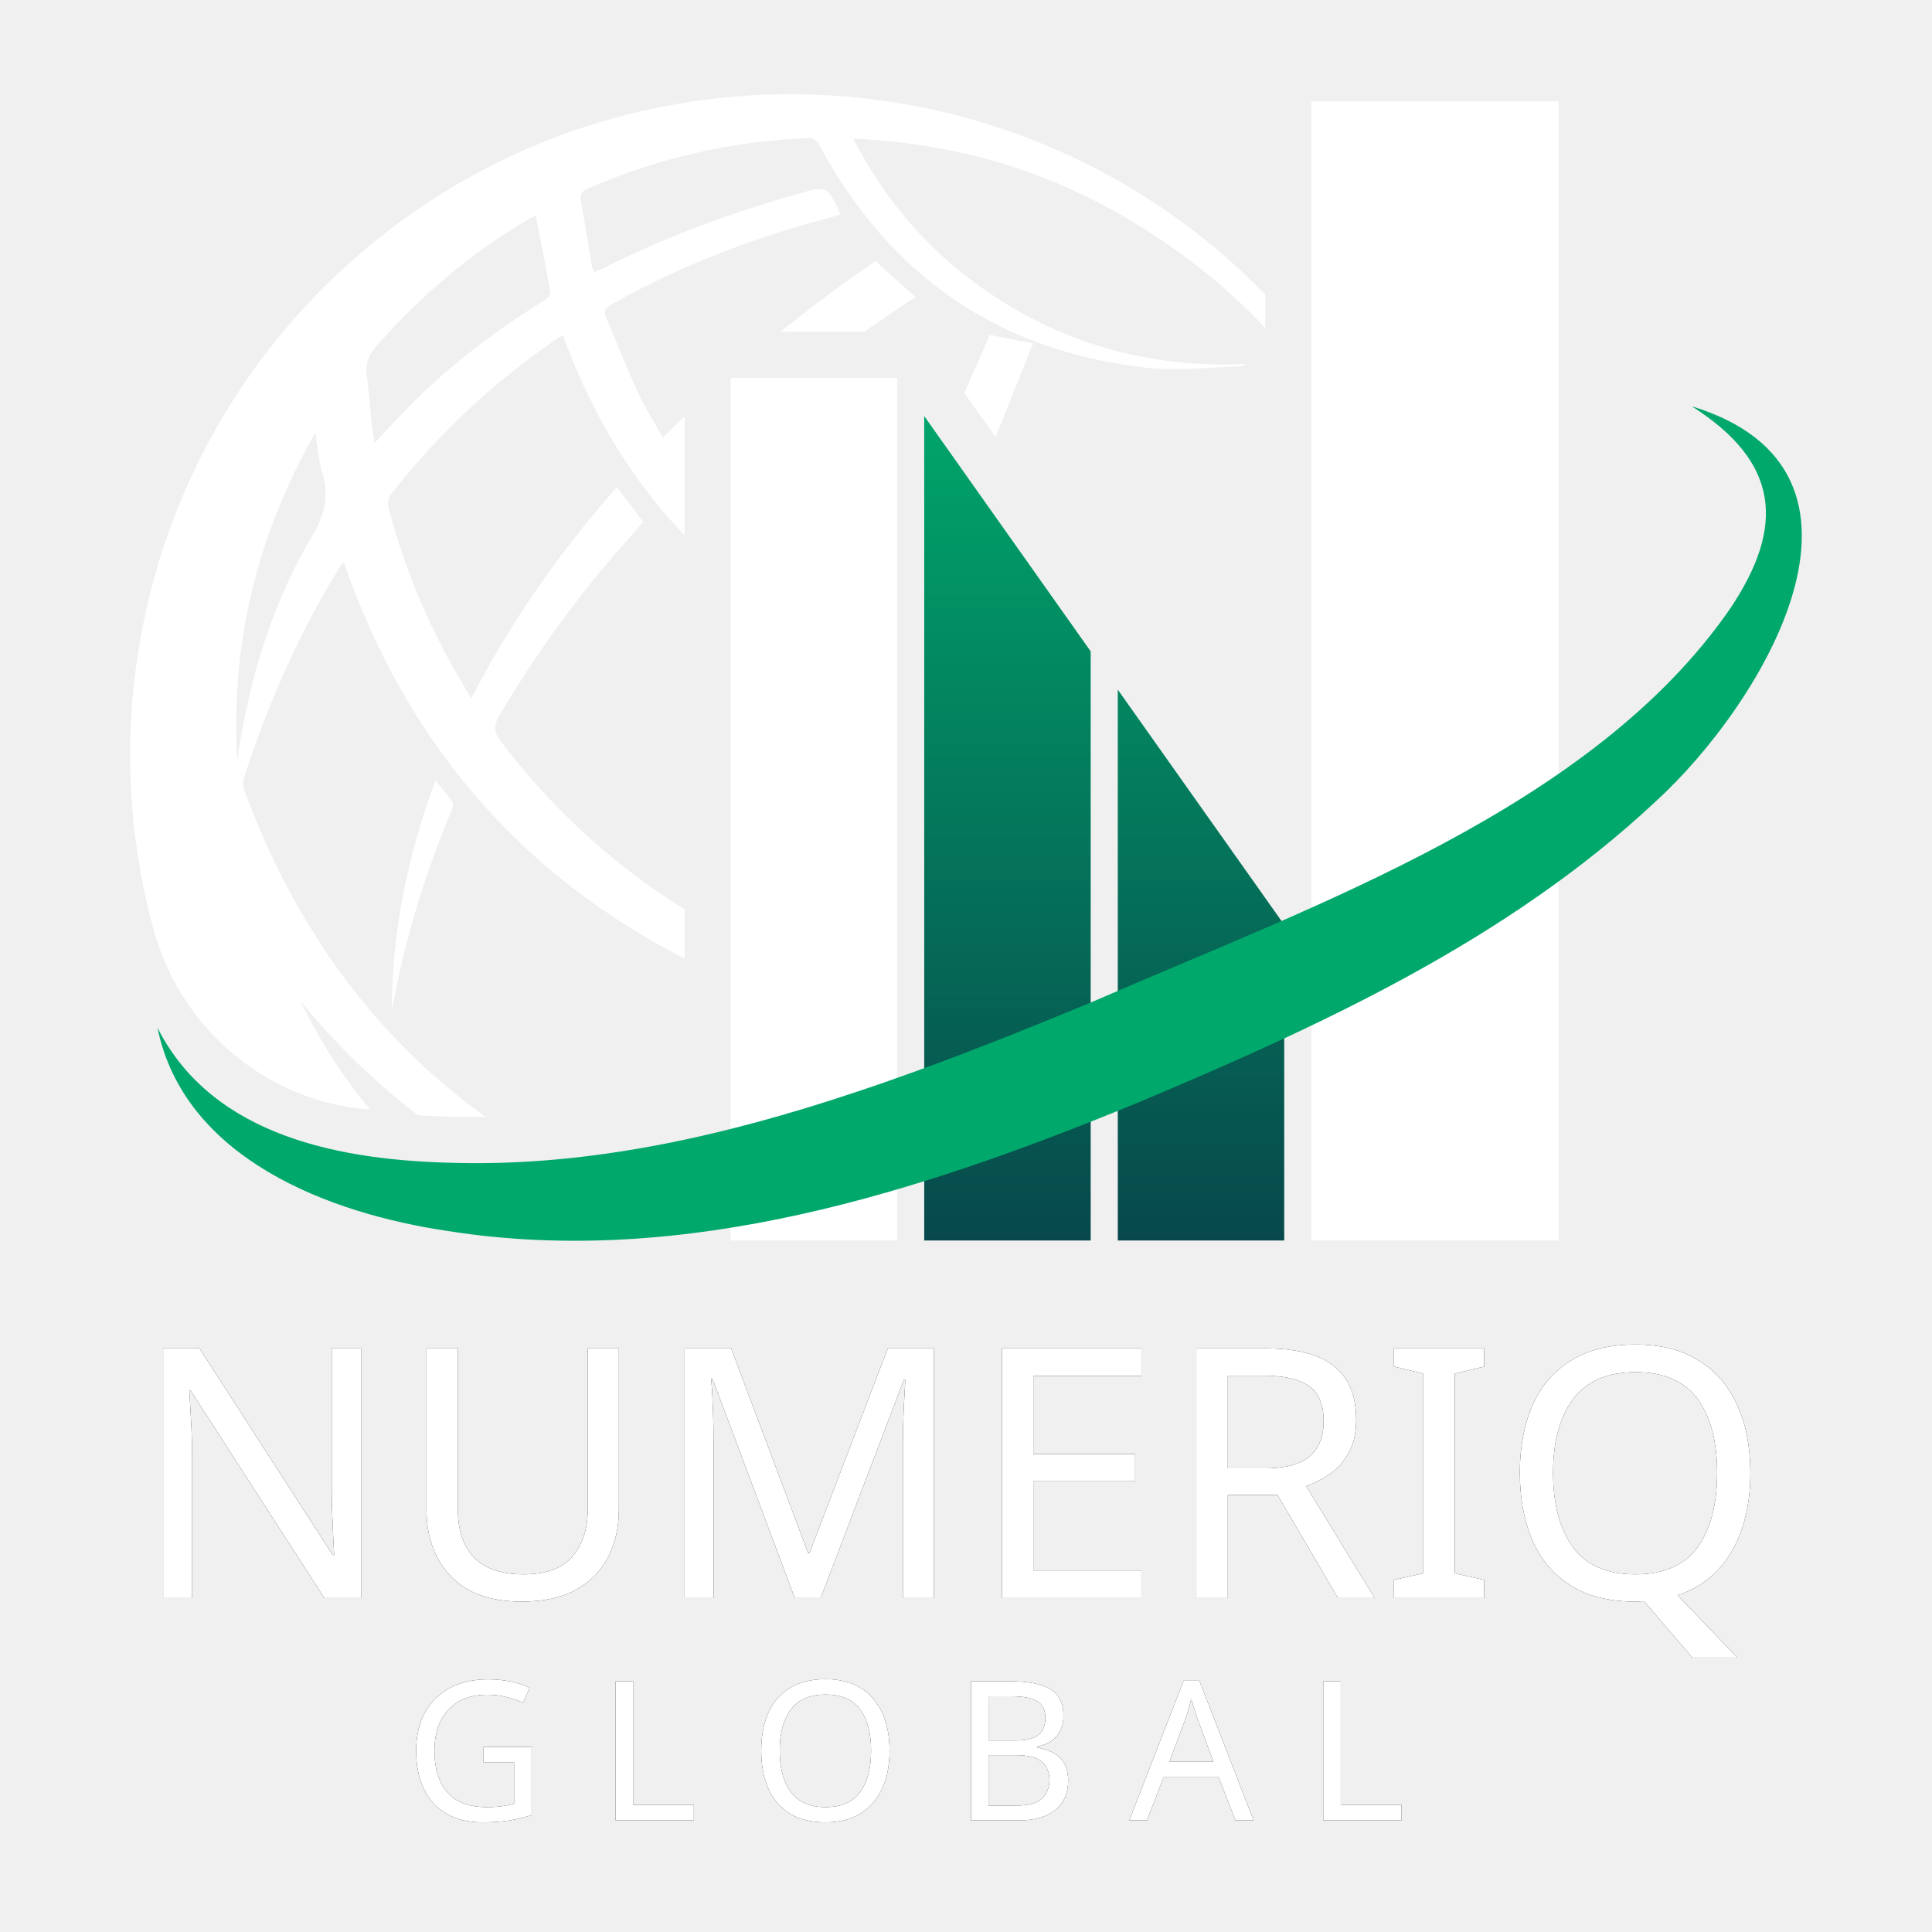
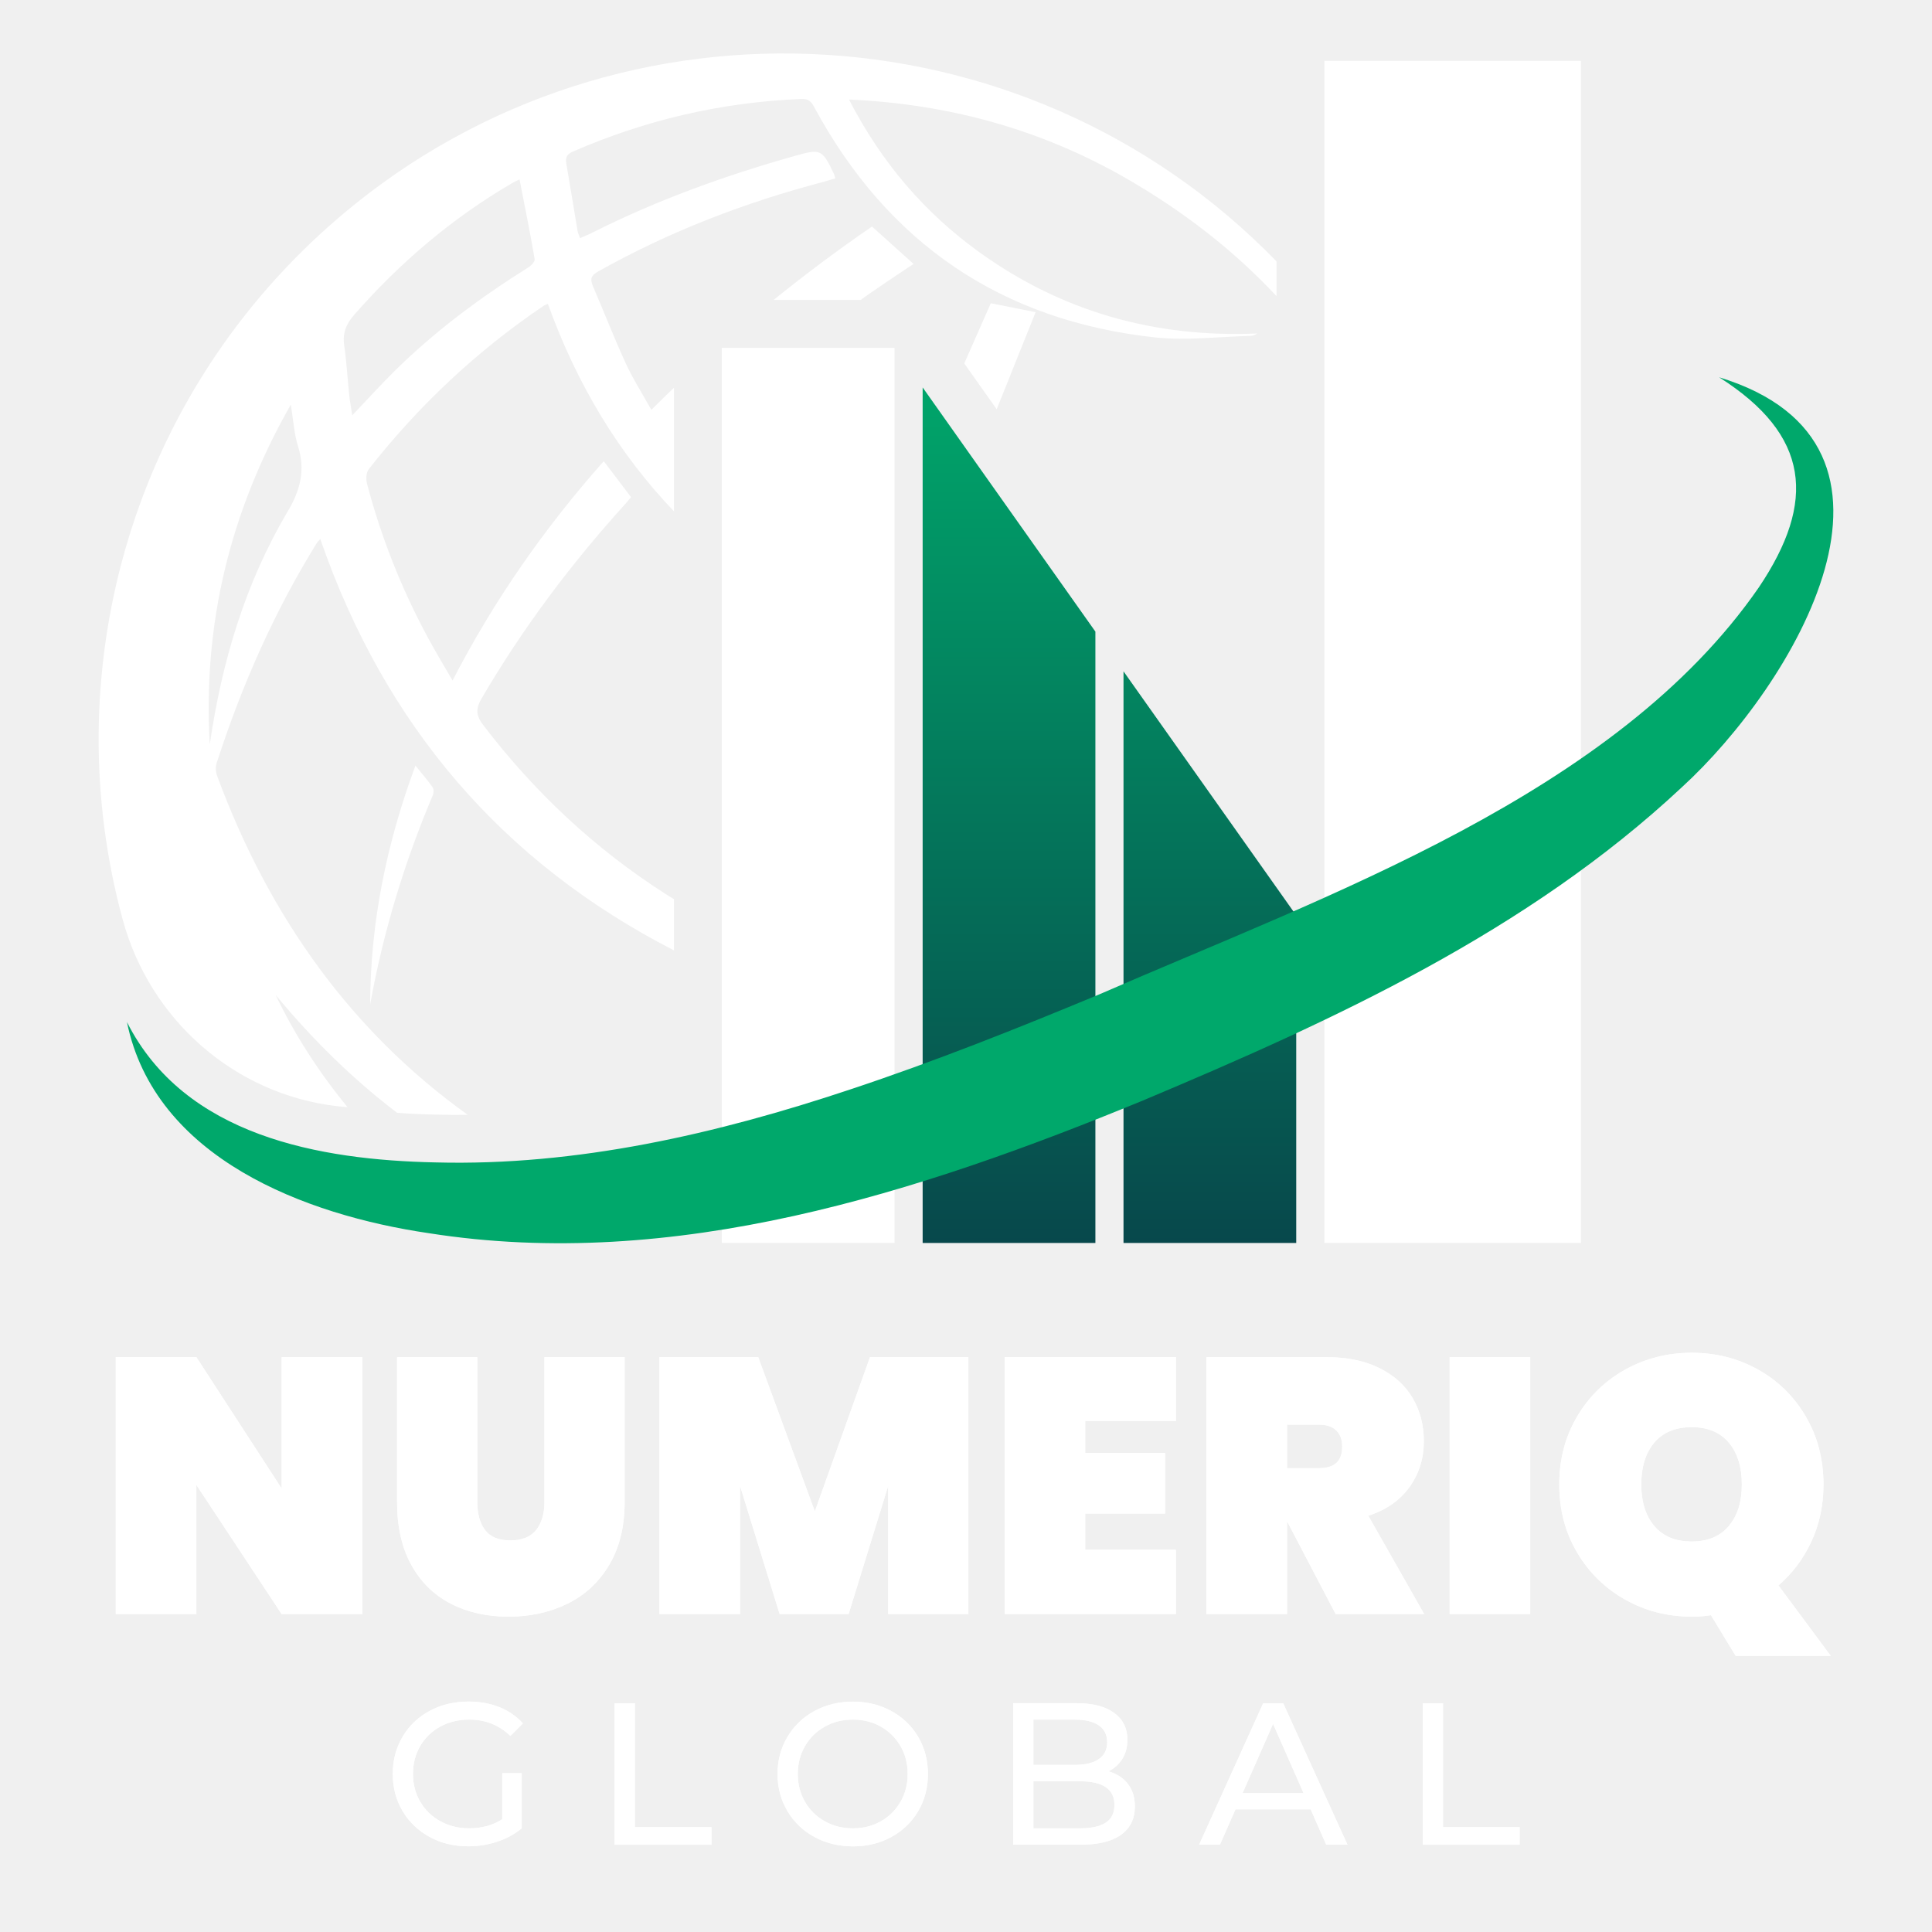
<svg xmlns="http://www.w3.org/2000/svg" version="1.1" id="Layer_1" x="0px" y="0px" viewBox="0 0 800 800" style="enable-background:new 0 0 800 800;" xml:space="preserve">
  <style type="text/css">
	.st0{fill:#0A2540;}
	.st1{fill:#00A86B;}
	.st2{fill:#FFFFFF;}
	.st3{fill:url(#SVGID_1_);}
- 	.st4{fill:url(#SVGID_00000080899129186015979020000005091328325525054655_);}
- 	.st5{fill:url(#SVGID_00000038397171064896840300000014868048927343784835_);}
- 	.st6{fill:url(#SVGID_00000032623779697475773950000010450540712803144375_);}
- 	.st7{font-family:'Poppins-Black';}
- 	.st8{font-size:144.83px;}
- 	.st9{font-family:'Montserrat-Medium';}
- 	.st10{font-size:80.639px;}
- 	.st11{fill:url(#SVGID_00000000187849540286539520000009125833271475088037_);}
- 	.st12{fill:url(#SVGID_00000121996293640624731190000002459064343955242929_);}
- 	.st13{fill:url(#SVGID_00000095300667279307636940000008782875474378237323_);}
- 	.st14{fill:url(#SVGID_00000140703780172602211580000012665814024630650778_);}
- 	.st15{fill:url(#SVGID_00000046330229678942121160000011535042056635757734_);}
- 	.st16{fill:url(#SVGID_00000016033788028163760780000000833124551241349293_);}
- 	.st17{fill:url(#SVGID_00000072995912526817593640000012211917623556268933_);}
- 	.st18{fill:url(#SVGID_00000032610523113831286380000007785416005147998366_);}
+ 	.st4{fill:url(#SVGID_00000139264473643435410340000001517232101623793592_);}
+ 	.st5{fill:url(#SVGID_00000153679681618418586790000004054109319257379478_);}
+ 	.st6{fill:url(#SVGID_00000048495658355585348220000012345712630140130984_);}
+ 	.st7{fill:url(#SVGID_00000156565975136976512580000008817815963788371079_);}
+ 	.st8{fill:url(#SVGID_00000112616951156099035190000002721402731597303947_);}
+ 	.st9{fill:url(#SVGID_00000072243108898349811970000010372555868309813402_);}
+ 	.st10{fill:url(#SVGID_00000016070753777876442190000000561307782991133845_);}
+ 	.st11{fill:url(#SVGID_00000116931252274167339750000002342612913579645842_);}
+ 	.st12{fill:url(#SVGID_00000111181145801439656120000003422174083842484904_);}
+ 	.st13{fill:url(#SVGID_00000163060923013398469770000003473549758052069793_);}
+ 	.st14{fill:url(#SVGID_00000048468801060812667070000005346956129528691092_);}
</style>
+   <rect x="548.39" y="25.2" class="st2" width="106.25" height="489.47" />
+   <rect x="298.89" y="144.02" class="st2" width="71.51" height="370.66" />
+   <linearGradient id="SVGID_1_" gradientUnits="userSpaceOnUse" x1="417.814" y1="148.019" x2="417.814" y2="648.192">
+     <stop offset="0" style="stop-color:#00A86B" />
+     <stop offset="1" style="stop-color:#0A2540" />
+   </linearGradient>
+   <polygon class="st3" points="453.58,261.54 453.58,514.69 382.05,514.69 382.05,160.43 405.89,194.14 " />
+   <linearGradient id="SVGID_00000144302086963301430350000006492528640687519930_" gradientUnits="userSpaceOnUse" x1="500.982" y1="148.019" x2="500.982" y2="648.192">
+     <stop offset="0" style="stop-color:#00A86B" />
+     <stop offset="1" style="stop-color:#0A2540" />
+   </linearGradient>
+   <polygon style="fill:url(#SVGID_00000144302086963301430350000006492528640687519930_);" points="536.74,379.05 536.74,514.69   465.22,514.69 465.22,277.98 " />
+   <path class="st1" d="M711.85,156.22c91.09,27.82,30.65,127.73-15.58,169.9c-63.78,59.6-143.79,96.29-223.09,129.61  c-92.83,38.19-193.98,70.93-295.67,54.9c-51.01-7.49-113.4-30.99-124.95-87.43c23.86,47.29,79.83,57.12,127.73,58.13  c58.54,1.56,116.54-11.78,171.82-30.23c34.89-11.58,68.87-25.13,102.91-39.28c94.46-41.15,214.08-82.94,273.29-168.61  C752.2,207.65,749.52,180.14,711.85,156.22L711.85,156.22z" />
+   <g>
+     <path class="st2" d="M399.28,150.49l13.43,18.97c5.35-13.35,10.73-26.77,16.12-40.2c-6.34-1.27-11.96-2.38-18.57-3.68   C406.61,133.86,402.92,142.17,399.28,150.49z" />
+     <path class="st2" d="M136.15,93.7C52.42,168.15,23.51,280.51,50.81,380.8c11.27,41.41,46.2,72.31,88.83,77.25   c2.71,0.31,4.27,0.4,4.27,0.4c-11.96-14.53-21.98-30.18-29.78-46.49c15.29,18.53,32,34.89,50.3,48.83   c5.19,0.4,10.65,0.63,16.28,0.75c4.44,0.12,8.72,0.15,12.95,0.09c0-0.01,0,0,0-0.01c-47.72-34.22-81.94-81.35-103.76-140.36   c-0.59-1.58-0.71-3.68-0.2-5.27c10.34-32,23.8-62.61,41.58-91.29c0.24-0.36,0.59-0.63,1.35-1.5   c26.77,77.35,75.6,133.94,146.45,170.34v-21.23c-1.19-0.67-2.34-1.39-3.49-2.14c-29.31-18.73-54.3-42.18-75.41-69.82   c-3.01-3.92-3.37-6.69-0.75-11.17c16.99-29.03,37.07-55.8,59.64-80.67c0.71-0.79,1.35-1.62,2.22-2.65   c-3.68-4.91-7.33-9.7-11.29-14.89c-24.51,27.64-45.31,57.35-62.61,90.81c-3.84-6.65-7.41-12.44-10.57-18.42   c-10.77-20.08-19.09-41.15-24.87-63.17c-0.48-1.78-0.32-4.51,0.71-5.86c20.63-26.34,44.75-48.99,72.51-67.76   c0.36-0.24,0.79-0.36,1.7-0.75c12.04,33.43,29.43,62.1,52.2,85.9v-51.17c-3.13,3.01-6.26,6.06-9.35,9.15   c-3.84-6.85-7.68-12.87-10.65-19.33c-4.83-10.5-8.99-21.31-13.58-31.92c-1.23-2.93-0.75-4.4,2.22-6.06   c29.58-16.59,60.91-28.63,93.66-37.19c1.43-0.4,2.85-0.87,4.51-1.35c-0.24-0.83-0.36-1.39-0.59-1.9   c-4.87-10.18-5.39-10.42-16.12-7.41c-29.11,8.2-57.43,18.42-84.47,32.08c-1.35,0.67-2.77,1.23-4.51,1.98   c-0.4-1.11-0.87-2.02-1.03-2.97c-1.58-9.31-3.05-18.65-4.67-27.96c-0.4-2.46,0.2-3.76,2.65-4.87   c30.26-13.19,61.82-20.51,94.81-21.82c2.85-0.08,3.96,1.07,5.15,3.29c30.49,56.51,77.7,88.63,141.5,95.48   c12.91,1.35,26.14-0.36,39.25-0.67c0.95-0.04,1.86-0.44,2.81-0.99c-42.3,1.82-80.87-8.95-115.25-33.74   c-22.73-16.4-40.48-37.19-53.86-63.13c41.35,1.82,79.41,12.36,114.53,32.48c23.96,13.78,44.87,30.02,62.49,48.91v-14.38   C423.4-0.04,250.13-7.65,136.15,93.7z M119.12,211.8c-17.57,29.64-27.28,62.25-32.24,96.32c-0.11-0.01,0.07,0-0.04,0   c-2.81-49.7,8.28-96.16,33.58-140.59c1.07,6.53,1.35,12,2.93,17.03C126.49,194.53,124.51,202.73,119.12,211.8z M218.77,110.73   c-19.8,12.4-38.49,26.26-55.17,42.69c-5.82,5.74-11.33,11.84-17.74,18.57c-0.48-3.29-0.99-5.86-1.27-8.48   c-0.71-6.81-1.07-13.66-2.06-20.44c-0.75-5.11,0.79-8.91,4.16-12.75c18.93-21.58,40.48-39.96,65.31-54.46   c1.03-0.59,2.1-1.07,3.13-1.58c2.18,11.21,4.4,22.06,6.26,32.99C221.58,108.27,219.95,110.02,218.77,110.73z" />
+     <path class="st2" d="M320.35,124.19h36.04c1.94-1.43,3.88-2.81,5.86-4.12c3.58-2.48,7.18-4.9,10.81-7.31   c1.72-1.19,3.48-2.31,5.23-3.47c-5.82-5.27-11.33-10.18-17.23-15.49C347.12,103.4,333.54,113.5,320.35,124.19z" />
+     <path class="st2" d="M153.27,415.93c5.39-29.92,14.16-58.77,25.98-86.72c0.4-0.94,0.38-2.53-0.17-3.3   c-2.03-2.88-4.37-5.55-7.06-8.88C159.97,349.55,153.38,382.12,153.27,415.93z" />
+   </g>
  <g>
    <g>
-       <rect x="542.99" y="41.97" class="st2" width="102.39" height="471.68" />
-       <rect x="302.56" y="156.47" class="st2" width="68.91" height="357.19" />
-       <linearGradient id="SVGID_1_" gradientUnits="userSpaceOnUse" x1="417.165" y1="160.325" x2="417.165" y2="642.315">
-         <stop offset="0" style="stop-color:#00A86B" />
-         <stop offset="1" style="stop-color:#0A2540" />
-       </linearGradient>
-       <polygon class="st3" points="451.63,269.72 451.63,513.66 382.7,513.66 382.7,172.29 405.68,204.77   " />
-       <linearGradient id="SVGID_00000178198022977084065850000003747560369381078411_" gradientUnits="userSpaceOnUse" x1="497.309" y1="160.325" x2="497.309" y2="642.315">
-         <stop offset="0" style="stop-color:#00A86B" />
-         <stop offset="1" style="stop-color:#0A2540" />
-       </linearGradient>
-       <polygon style="fill:url(#SVGID_00000178198022977084065850000003747560369381078411_);" points="531.77,382.95 531.77,513.66     462.85,513.66 462.85,285.56   " />
-       <path class="st1" d="M700.51,168.23c87.78,26.8,29.54,123.08-15.01,163.72c-61.46,57.44-138.56,92.79-214.98,124.9    c-89.45,36.8-186.93,68.35-284.92,52.91c-49.16-7.22-109.28-29.86-120.41-84.25c22.99,45.57,76.93,55.04,123.09,56.01    c56.41,1.5,112.3-11.36,165.58-29.13c33.63-11.16,66.36-24.21,99.17-37.85c91.02-39.66,206.3-79.92,263.36-162.48    C739.39,217.78,736.81,191.28,700.51,168.23L700.51,168.23z" />
+       <path class="st2" d="M149.99,668.35h-33.37l-35.32-53.5v53.5H47.94V561.95h33.37l35.32,54.41v-54.41h33.37V668.35z" />
+       <path class="st2" d="M197.63,561.95v59.97c0,4.91,1.08,8.79,3.23,11.65c2.15,2.86,5.64,4.28,10.45,4.28    c4.81,0,8.36-1.43,10.67-4.28c2.3-2.86,3.46-6.74,3.46-11.65v-59.97h33.21v59.97c0,10.12-2.1,18.76-6.31,25.93    c-4.21,7.16-9.97,12.55-17.28,16.16c-7.31,3.61-15.48,5.41-24.5,5.41s-17.01-1.8-23.97-5.41c-6.96-3.61-12.4-8.97-16.31-16.08    c-3.91-7.11-5.86-15.78-5.86-26v-59.97H197.63z" />
+       <path class="st2" d="M400.98,561.95v106.41h-33.21V615.3l-16.38,53.05h-28.56l-16.38-53.05v53.05h-33.37V561.95h40.88l23.45,63.88    l22.84-63.88H400.98z" />
+       <path class="st2" d="M449.37,588.4v13.23h33.06v25.1h-33.06v15.03h37.57v26.6H416V561.95h70.94v26.45H449.37z" />
+       <path class="st2" d="M553.07,668.35l-19.99-38.17h-0.15v38.17h-33.37V561.95h49.6c8.62,0,15.98,1.53,22.09,4.58    c6.11,3.06,10.69,7.21,13.75,12.47c3.06,5.26,4.58,11.2,4.58,17.81c0,7.12-1.98,13.43-5.94,18.94    c-3.96,5.51-9.64,9.47-17.06,11.87l23.14,40.73H553.07z M532.93,607.94h13.23c3.21,0,5.61-0.73,7.21-2.18    c1.6-1.45,2.41-3.73,2.41-6.84c0-2.8-0.83-5.01-2.48-6.61c-1.65-1.6-4.03-2.4-7.14-2.4h-13.23V607.94z" />
+       <path class="st2" d="M633.63,561.95v106.41h-33.37V561.95H633.63z" />
+       <path class="st2" d="M718.69,685.64l-10.22-16.83c-2.31,0.4-4.96,0.6-7.96,0.6c-10.02,0-19.21-2.35-27.58-7.06    c-8.37-4.71-15.01-11.22-19.91-19.54c-4.91-8.32-7.36-17.68-7.36-28.1c0-10.42,2.45-19.79,7.36-28.11    c4.91-8.32,11.55-14.8,19.91-19.46c8.36-4.66,17.56-6.99,27.58-6.99c10.02,0,19.19,2.33,27.5,6.99    c8.32,4.66,14.9,11.15,19.76,19.46c4.86,8.32,7.29,17.69,7.29,28.11c0,8.52-1.65,16.36-4.96,23.52    c-3.31,7.17-7.87,13.25-13.68,18.26l21.64,29.16H718.69z M685.03,631.91c3.61,4.26,8.77,6.39,15.48,6.39    c6.61,0,11.72-2.13,15.33-6.39c3.61-4.26,5.41-9.99,5.41-17.21c0-7.31-1.8-13.1-5.41-17.36c-3.61-4.26-8.72-6.39-15.33-6.39    c-6.71,0-11.87,2.13-15.48,6.39c-3.61,4.26-5.41,10.05-5.41,17.36C679.62,621.91,681.42,627.65,685.03,631.91z" />
+     </g>
+     <g>
      <g>
-         <path class="st2" d="M399.3,162.71l12.94,18.28c5.15-12.86,10.34-25.8,15.53-38.74c-6.11-1.22-11.53-2.29-17.9-3.55     C406.36,146.68,402.82,154.69,399.3,162.71z" />
-         <path class="st2" d="M145.74,107.98C65.05,179.72,37.2,288,63.5,384.64c10.86,39.9,44.52,69.68,85.6,74.45     c2.62,0.3,4.12,0.38,4.12,0.38c-11.53-14.01-21.18-29.08-28.7-44.8c14.73,17.86,30.84,33.62,48.47,47.06     c5,0.38,10.27,0.61,15.69,0.73c4.28,0.11,8.4,0.14,12.48,0.09c0-0.01,0,0,0-0.01c-45.99-32.97-78.96-78.39-99.99-135.25     c-0.57-1.53-0.69-3.55-0.19-5.08c9.96-30.84,22.94-60.34,40.07-87.97c0.23-0.34,0.57-0.61,1.3-1.45     c25.8,74.53,72.86,129.07,141.13,164.14v-20.46c-1.14-0.65-2.25-1.34-3.36-2.06c-28.24-18.05-52.32-40.64-72.66-67.28     c-2.9-3.78-3.24-6.45-0.73-10.76c16.37-27.97,35.72-53.77,57.48-77.74c0.69-0.76,1.3-1.56,2.14-2.56     c-3.55-4.73-7.06-9.35-10.88-14.35c-23.62,26.64-43.66,55.26-60.34,87.51c-3.7-6.41-7.14-11.98-10.19-17.75     c-10.38-19.35-18.4-39.65-23.97-60.87c-0.46-1.72-0.31-4.35,0.69-5.65c19.88-25.38,43.13-47.21,69.88-65.3     c0.34-0.23,0.76-0.34,1.64-0.73c11.6,32.21,28.36,59.84,50.3,82.78V172.4c-3.01,2.9-6.03,5.84-9.01,8.82     c-3.7-6.6-7.4-12.4-10.27-18.62c-4.66-10.11-8.66-20.53-13.09-30.76c-1.18-2.82-0.73-4.24,2.14-5.84     c28.51-15.99,58.7-27.59,90.26-35.84c1.37-0.38,2.75-0.84,4.35-1.3c-0.23-0.8-0.34-1.34-0.57-1.83     c-4.69-9.81-5.19-10.04-15.53-7.14c-28.05,7.9-55.34,17.75-81.4,30.91c-1.3,0.65-2.67,1.18-4.35,1.91     c-0.38-1.07-0.84-1.95-0.99-2.86c-1.53-8.97-2.94-17.98-4.5-26.94c-0.38-2.37,0.19-3.63,2.56-4.69     c29.16-12.71,59.57-19.77,91.36-21.03c2.75-0.08,3.82,1.03,4.96,3.17c29.39,54.46,74.88,85.41,136.36,92.01     c12.44,1.3,25.19-0.34,37.82-0.65c0.92-0.04,1.79-0.42,2.71-0.95c-40.76,1.76-77.93-8.62-111.06-32.52     c-21.91-15.8-39-35.84-51.9-60.83c39.84,1.76,76.52,11.91,110.37,31.29c23.09,13.28,43.24,28.93,60.22,47.13v-13.85     C422.55,17.65,255.58,10.32,145.74,107.98z M129.33,221.78c-16.93,28.56-26.29,59.98-31.07,92.82c-0.1-0.01,0.07,0-0.04,0     c-2.71-47.9,7.98-92.66,32.36-135.48c1.03,6.3,1.3,11.56,2.82,16.41C136.43,205.14,134.52,213.04,129.33,221.78z M225.35,124.39     c-19.08,11.95-37.1,25.3-53.16,41.14c-5.61,5.53-10.92,11.41-17.1,17.9c-0.46-3.17-0.95-5.65-1.22-8.17     c-0.69-6.56-1.03-13.17-1.98-19.69c-0.73-4.92,0.76-8.59,4.01-12.29c18.24-20.8,39-38.51,62.93-52.48     c0.99-0.57,2.02-1.03,3.02-1.53c2.1,10.8,4.24,21.26,6.03,31.79C228.06,122.02,226.5,123.7,225.35,124.39z" />
-         <path class="st2" d="M323.24,137.37h34.73c1.87-1.37,3.74-2.71,5.65-3.97c3.45-2.39,6.92-4.72,10.41-7.04     c1.66-1.14,3.35-2.23,5.04-3.34c-5.61-5.08-10.91-9.81-16.6-14.92C349.04,117.33,335.95,127.06,323.24,137.37z" />
-         <path class="st2" d="M162.24,418.5c5.19-28.83,13.64-56.63,25.03-83.56c0.38-0.9,0.37-2.43-0.16-3.18     c-1.96-2.78-4.21-5.35-6.8-8.56C168.69,354.53,162.34,385.91,162.24,418.5z" />
+         <path class="st2" d="M149.99,668.35h-33.37l-35.32-53.5v53.5H47.94V561.95h33.37l35.32,54.41v-54.41h33.37V668.35z" />
+         <path class="st2" d="M197.63,561.95v59.97c0,4.91,1.08,8.79,3.23,11.65c2.15,2.86,5.64,4.28,10.45,4.28     c4.81,0,8.36-1.43,10.67-4.28c2.3-2.86,3.46-6.74,3.46-11.65v-59.97h33.21v59.97c0,10.12-2.1,18.76-6.31,25.93     c-4.21,7.16-9.97,12.55-17.28,16.16c-7.31,3.61-15.48,5.41-24.5,5.41s-17.01-1.8-23.97-5.41c-6.96-3.61-12.4-8.97-16.31-16.08     c-3.91-7.11-5.86-15.78-5.86-26v-59.97H197.63z" />
+         <path class="st2" d="M400.98,561.95v106.41h-33.21V615.3l-16.38,53.05h-28.56l-16.38-53.05v53.05h-33.37V561.95h40.88     l23.45,63.88l22.84-63.88H400.98z" />
+         <path class="st2" d="M449.37,588.4v13.23h33.06v25.1h-33.06v15.03h37.57v26.6H416V561.95h70.94v26.45H449.37z" />
+         <path class="st2" d="M553.07,668.35l-19.99-38.17h-0.15v38.17h-33.37V561.95h49.6c8.62,0,15.98,1.53,22.09,4.58     c6.11,3.06,10.69,7.21,13.75,12.47c3.06,5.26,4.58,11.2,4.58,17.81c0,7.12-1.98,13.43-5.94,18.94     c-3.96,5.51-9.64,9.47-17.06,11.87l23.14,40.73H553.07z M532.93,607.94h13.23c3.21,0,5.61-0.73,7.21-2.18     c1.6-1.45,2.41-3.73,2.41-6.84c0-2.8-0.83-5.01-2.48-6.61c-1.65-1.6-4.03-2.4-7.14-2.4h-13.23V607.94z" />
+         <path class="st2" d="M633.63,561.95v106.41h-33.37V561.95H633.63z" />
+         <path class="st2" d="M718.69,685.64l-10.22-16.83c-2.31,0.4-4.96,0.6-7.96,0.6c-10.02,0-19.21-2.35-27.58-7.06     c-8.37-4.71-15.01-11.22-19.91-19.54c-4.91-8.32-7.36-17.68-7.36-28.1c0-10.42,2.45-19.79,7.36-28.11     c4.91-8.32,11.55-14.8,19.91-19.46c8.36-4.66,17.56-6.99,27.58-6.99c10.02,0,19.19,2.33,27.5,6.99     c8.32,4.66,14.9,11.15,19.76,19.46c4.86,8.32,7.29,17.69,7.29,28.11c0,8.52-1.65,16.36-4.96,23.52     c-3.31,7.17-7.87,13.25-13.68,18.26l21.64,29.16H718.69z M685.03,631.91c3.61,4.26,8.77,6.39,15.48,6.39     c6.61,0,11.72-2.13,15.33-6.39c3.61-4.26,5.41-9.99,5.41-17.21c0-7.31-1.8-13.1-5.41-17.36c-3.61-4.26-8.72-6.39-15.33-6.39     c-6.71,0-11.87,2.13-15.48,6.39c-3.61,4.26-5.41,10.05-5.41,17.36C679.62,621.91,681.42,627.65,685.03,631.91z" />
      </g>
    </g>
+   </g>
+   <g>
    <g>
-       <text transform="matrix(1 0 0 1 53.498 661.7443)" class="st7 st8">NUMERIQ</text>
-       <g>
-         <text transform="matrix(1 0 0 1 53.498 661.7443)" class="st2 st7 st8">NUMERIQ</text>
-       </g>
+       <path class="st2" d="M208,734.23h8.03v22.84c-2.9,2.4-6.28,4.24-10.13,5.52c-3.85,1.28-7.87,1.92-12.05,1.92    c-5.91,0-11.24-1.3-15.98-3.89c-4.74-2.59-8.47-6.16-11.17-10.71c-2.71-4.55-4.06-9.67-4.06-15.36s1.35-10.82,4.06-15.4    c2.71-4.57,6.44-8.14,11.21-10.71c4.77-2.57,10.14-3.85,16.11-3.85c4.69,0,8.94,0.77,12.76,2.3c3.82,1.54,7.07,3.78,9.75,6.74    l-5.19,5.19c-4.69-4.52-10.35-6.78-16.99-6.78c-4.46,0-8.47,0.96-12.01,2.89c-3.54,1.92-6.32,4.6-8.33,8.03    c-2.01,3.43-3.01,7.29-3.01,11.59c0,4.24,1,8.08,3.01,11.51s4.78,6.12,8.33,8.08c3.54,1.95,7.52,2.93,11.92,2.93    c5.24,0,9.82-1.25,13.72-3.77V734.23z" />
+       <path class="st2" d="M254.52,705.28h8.37v51.3h31.71v7.28h-40.08V705.28z" />
+       <path class="st2" d="M337.2,760.63c-4.74-2.59-8.47-6.18-11.17-10.75c-2.71-4.57-4.06-9.68-4.06-15.31s1.35-10.74,4.06-15.31    c2.71-4.57,6.43-8.16,11.17-10.75c4.74-2.59,10.07-3.89,15.98-3.89c5.86,0,11.16,1.3,15.9,3.89c4.74,2.59,8.45,6.17,11.13,10.71    s4.02,9.67,4.02,15.36s-1.34,10.81-4.02,15.36s-6.39,8.12-11.13,10.71c-4.74,2.59-10.04,3.89-15.9,3.89    C347.27,764.52,341.94,763.23,337.2,760.63z M364.77,754.15c3.43-1.95,6.14-4.64,8.12-8.08c1.98-3.43,2.97-7.27,2.97-11.51    c0-4.24-0.99-8.08-2.97-11.51c-1.98-3.43-4.69-6.12-8.12-8.08c-3.43-1.95-7.29-2.93-11.59-2.93c-4.3,0-8.19,0.98-11.67,2.93    c-3.49,1.95-6.22,4.64-8.2,8.08c-1.98,3.43-2.97,7.27-2.97,11.51c0,4.24,0.99,8.08,2.97,11.51c1.98,3.43,4.71,6.12,8.2,8.08    c3.49,1.95,7.38,2.93,11.67,2.93C357.48,757.08,361.34,756.1,364.77,754.15z" />
+       <path class="st2" d="M466.99,738.62c1.95,2.48,2.93,5.62,2.93,9.41c0,5.08-1.91,8.98-5.73,11.71c-3.82,2.73-9.39,4.1-16.69,4.1    h-27.95v-58.58h26.28c6.69,0,11.87,1.34,15.52,4.02c3.65,2.68,5.48,6.39,5.48,11.13c0,3.07-0.71,5.72-2.13,7.95    s-3.33,3.93-5.73,5.1C462.36,734.43,465.03,736.14,466.99,738.62z M427.91,712.05v18.75h17.16c4.29,0,7.6-0.79,9.92-2.39    c2.31-1.59,3.47-3.92,3.47-6.99c0-3.07-1.16-5.4-3.47-6.99c-2.32-1.59-5.62-2.38-9.92-2.38H427.91z M457.87,754.73    c2.4-1.56,3.6-4.02,3.6-7.36c0-6.53-4.77-9.79-14.31-9.79h-19.25v19.5h19.25C451.9,757.08,455.47,756.29,457.87,754.73z" />
+       <path class="st2" d="M542.72,749.21h-31.13l-6.44,14.64h-8.62l26.53-58.58h8.28l26.61,58.58h-8.79L542.72,749.21z M539.79,742.51    l-12.64-28.7l-12.64,28.7H539.79z" />
+       <path class="st2" d="M589.16,705.28h8.37v51.3h31.72v7.28h-40.08V705.28z" />
    </g>
    <g>
-       <text transform="matrix(1 0 0 1 167.3965 753.7716)" class="st9 st10">G L O B A L</text>
      <g>
-         <text transform="matrix(1 0 0 1 167.3965 753.7716)" class="st2 st9 st10">G L O B A L</text>
+         <path class="st2" d="M208,734.23h8.03v22.84c-2.9,2.4-6.28,4.24-10.13,5.52c-3.85,1.28-7.87,1.92-12.05,1.92     c-5.91,0-11.24-1.3-15.98-3.89c-4.74-2.59-8.47-6.16-11.17-10.71c-2.71-4.55-4.06-9.67-4.06-15.36s1.35-10.82,4.06-15.4     c2.71-4.57,6.44-8.14,11.21-10.71c4.77-2.57,10.14-3.85,16.11-3.85c4.69,0,8.94,0.77,12.76,2.3c3.82,1.54,7.07,3.78,9.75,6.74     l-5.19,5.19c-4.69-4.52-10.35-6.78-16.99-6.78c-4.46,0-8.47,0.96-12.01,2.89c-3.54,1.92-6.32,4.6-8.33,8.03     c-2.01,3.43-3.01,7.29-3.01,11.59c0,4.24,1,8.08,3.01,11.51s4.78,6.12,8.33,8.08c3.54,1.95,7.52,2.93,11.92,2.93     c5.24,0,9.82-1.25,13.72-3.77V734.23z" />
+         <path class="st2" d="M254.52,705.28h8.37v51.3h31.71v7.28h-40.08V705.28z" />
+         <path class="st2" d="M337.2,760.63c-4.74-2.59-8.47-6.18-11.17-10.75c-2.71-4.57-4.06-9.68-4.06-15.31s1.35-10.74,4.06-15.31     c2.71-4.57,6.43-8.16,11.17-10.75c4.74-2.59,10.07-3.89,15.98-3.89c5.86,0,11.16,1.3,15.9,3.89c4.74,2.59,8.45,6.17,11.13,10.71     s4.02,9.67,4.02,15.36s-1.34,10.81-4.02,15.36s-6.39,8.12-11.13,10.71c-4.74,2.59-10.04,3.89-15.9,3.89     C347.27,764.52,341.94,763.23,337.2,760.63z M364.77,754.15c3.43-1.95,6.14-4.64,8.12-8.08c1.98-3.43,2.97-7.27,2.97-11.51     c0-4.24-0.99-8.08-2.97-11.51c-1.98-3.43-4.69-6.12-8.12-8.08c-3.43-1.95-7.29-2.93-11.59-2.93c-4.3,0-8.19,0.98-11.67,2.93     c-3.49,1.95-6.22,4.64-8.2,8.08c-1.98,3.43-2.97,7.27-2.97,11.51c0,4.24,0.99,8.08,2.97,11.51c1.98,3.43,4.71,6.12,8.2,8.08     c3.49,1.95,7.38,2.93,11.67,2.93C357.48,757.08,361.34,756.1,364.77,754.15z" />
+         <path class="st2" d="M466.99,738.62c1.95,2.48,2.93,5.62,2.93,9.41c0,5.08-1.91,8.98-5.73,11.71c-3.82,2.73-9.39,4.1-16.69,4.1     h-27.95v-58.58h26.28c6.69,0,11.87,1.34,15.52,4.02c3.65,2.68,5.48,6.39,5.48,11.13c0,3.07-0.71,5.72-2.13,7.95     s-3.33,3.93-5.73,5.1C462.36,734.43,465.03,736.14,466.99,738.62z M427.91,712.05v18.75h17.16c4.29,0,7.6-0.79,9.92-2.39     c2.31-1.59,3.47-3.92,3.47-6.99c0-3.07-1.16-5.4-3.47-6.99c-2.32-1.59-5.62-2.38-9.92-2.38H427.91z M457.87,754.73     c2.4-1.56,3.6-4.02,3.6-7.36c0-6.53-4.77-9.79-14.31-9.79h-19.25v19.5h19.25C451.9,757.08,455.47,756.29,457.87,754.73z" />
+         <path class="st2" d="M542.72,749.21h-31.13l-6.44,14.64h-8.62l26.53-58.58h8.28l26.61,58.58h-8.79L542.72,749.21z M539.79,742.51     l-12.64-28.7l-12.64,28.7H539.79z" />
+         <path class="st2" d="M589.16,705.28h8.37v51.3h31.72v7.28h-40.08V705.28z" />
      </g>
    </g>
  </g>
</svg>
